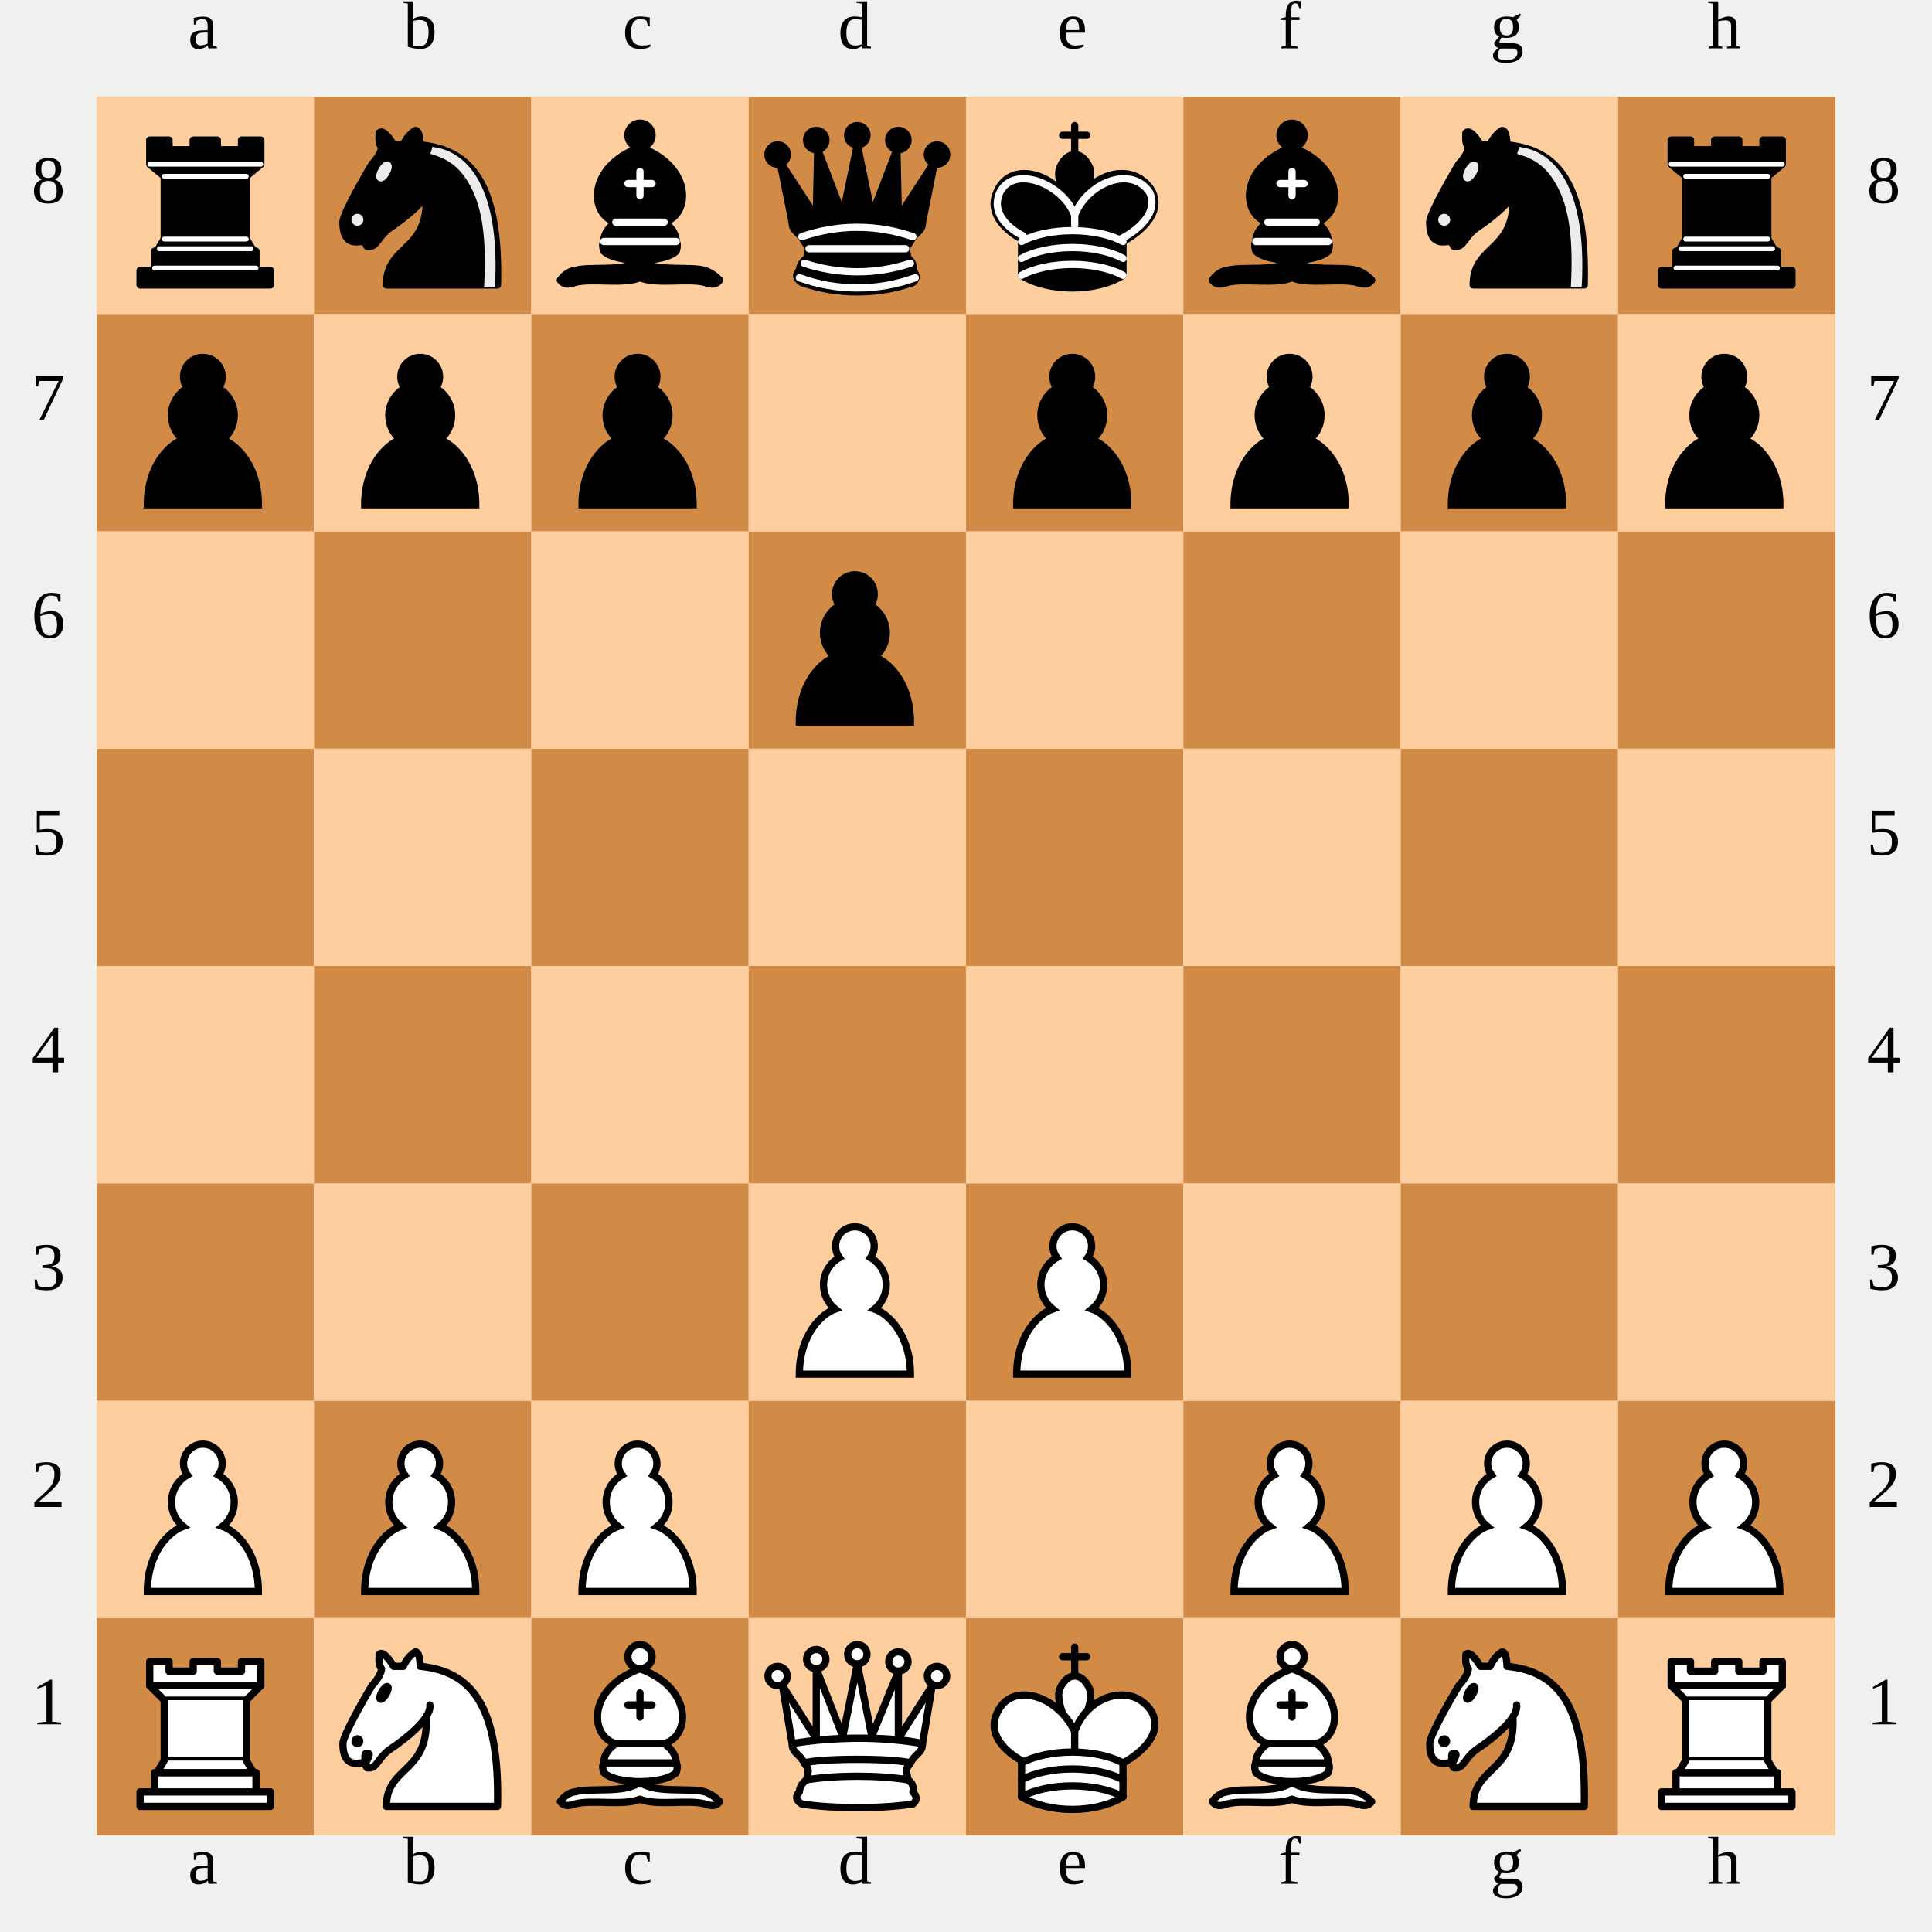
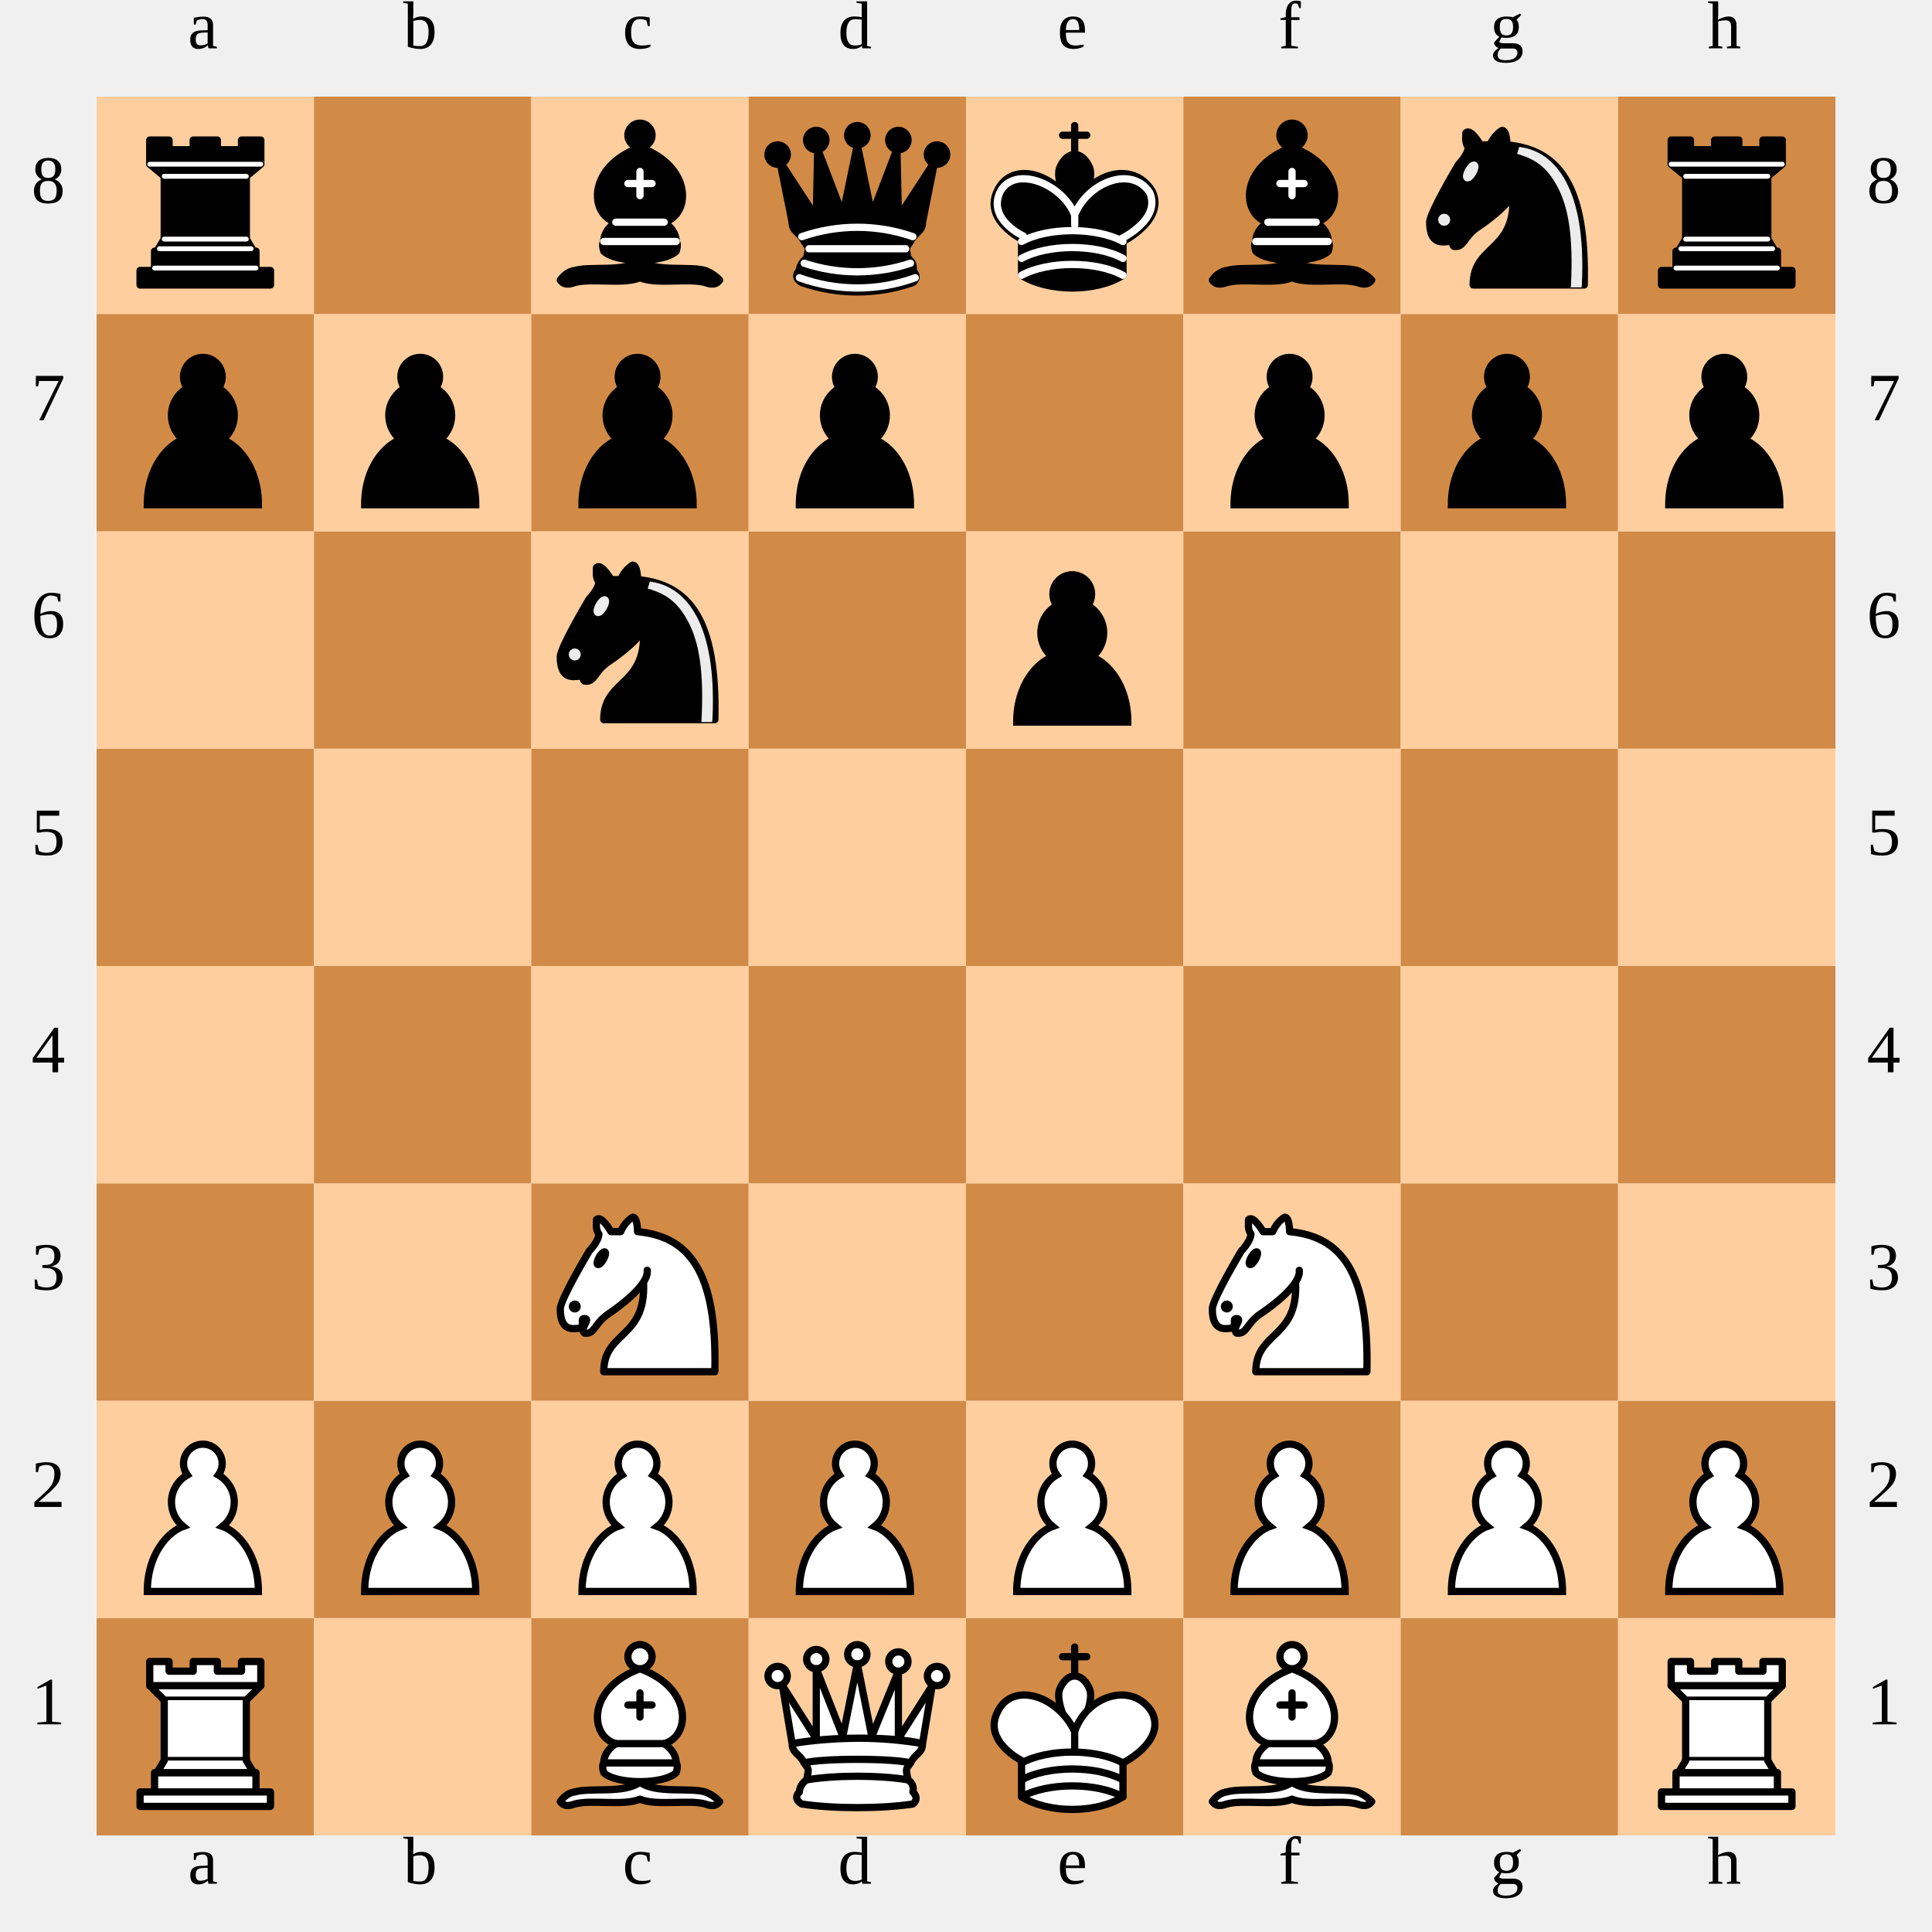
<svg xmlns="http://www.w3.org/2000/svg" xmlns:xlink="http://www.w3.org/1999/xlink" version="1.1" viewBox="0 0 400 400">
  <defs>
    <g class="white pawn" id="white-pawn">
      <path d="M22 9c-2.21 0-4 1.79-4 4 0 .89.29 1.71.78 2.38-1.95 1.12-3.28 3.21-3.28 5.62 0 2.03.94 3.84 2.41 5.03-3 1.06-7.41 5.55-7.41 13.47h23c0-7.92-4.41-12.41-7.41-13.47 1.47-1.19 2.41-3 2.41-5.03 0-2.41-1.33-4.5-3.28-5.62.49-.67.78-1.49.78-2.38 0-2.21-1.79-4-4-4z" fill="#fff" stroke="#000" stroke-linecap="round" stroke-width="1.5" />
    </g>
    <g class="white knight" fill="none" fill-rule="evenodd" id="white-knight" stroke="#000" stroke-linecap="round" stroke-linejoin="round" stroke-width="1.5">
      <path d="M 22,10 C 32.5,11 38.5,18 38,39 L 15,39 C 15,30 25,32.5 23,18" style="fill:#ffffff; stroke:#000000;" />
      <path d="M 24,18 C 24.38,20.91 18.45,25.37 16,27 C 13,29 13.18,31.34 11,31 C 9.958,30.06 12.41,27.96 11,28 C 10,28 11.19,29.23 10,30 C 9,30 5.997,31 6,26 C 6,24 12,14 12,14 C 12,14 13.89,12.1 14,10.5 C 13.27,9.506 13.5,8.5 13.5,7.5 C 14.5,6.5 16.5,10 16.5,10 L 18.5,10 C 18.5,10 19.28,8.008 21,7 C 22,7 22,10 22,10" style="fill:#ffffff; stroke:#000000;" />
      <path d="M 9.5 25.5 A 0.5 0.5 0 1 1 8.5,25.5 A 0.5 0.5 0 1 1 9.5 25.5 z" style="fill:#000000; stroke:#000000;" />
      <path d="M 15 15.5 A 0.5 1.5 0 1 1 14,15.5 A 0.5 1.5 0 1 1 15 15.5 z" style="fill:#000000; stroke:#000000;" transform="matrix(0.866,0.5,-0.5,0.866,9.693,-5.173)" />
    </g>
    <g class="white bishop" fill="none" fill-rule="evenodd" id="white-bishop" stroke="#000" stroke-linecap="round" stroke-linejoin="round" stroke-width="1.5">
      <g fill="#fff" stroke-linecap="butt">
        <path d="M9 36c3.39-.97 10.11.43 13.5-2 3.39 2.43 10.11 1.03 13.5 2 0 0 1.65.54 3 2-.68.97-1.65.99-3 .5-3.39-.97-10.11.46-13.5-1-3.39 1.46-10.11.03-13.5 1-1.354.49-2.323.47-3-.5 1.354-1.94 3-2 3-2zM15 32c2.5 2.5 12.5 2.5 15 0 .5-1.5 0-2 0-2 0-2.5-2.5-4-2.5-4 5.5-1.5 6-11.5-5-15.5-11 4-10.5 14-5 15.5 0 0-2.5 1.5-2.5 4 0 0-.5.5 0 2zM25 8a2.5 2.5 0 1 1-5 0 2.5 2.5 0 1 1 5 0z" />
      </g>
      <path d="M17.5 26h10M15 30h15m-7.5-14.5v5M20 18h5" stroke-linejoin="miter" />
    </g>
    <g class="white rook" fill="#fff" fill-rule="evenodd" id="white-rook" stroke="#000" stroke-linecap="round" stroke-linejoin="round" stroke-width="1.5">
      <path d="M9 39h27v-3H9v3zM12 36v-4h21v4H12zM11 14V9h4v2h5V9h5v2h5V9h4v5" stroke-linecap="butt" />
      <path d="M34 14l-3 3H14l-3-3" />
      <path d="M31 17v12.5H14V17" stroke-linecap="butt" stroke-linejoin="miter" />
      <path d="M31 29.5l1.5 2.5h-20l1.5-2.5" />
      <path d="M11 14h23" fill="none" stroke-linejoin="miter" />
    </g>
    <g class="white queen" fill="#fff" fill-rule="evenodd" id="white-queen" stroke="#000" stroke-linecap="round" stroke-linejoin="round" stroke-width="1.5">
      <path d="M8 12a2 2 0 1 1-4 0 2 2 0 1 1 4 0zM24.5 7.5a2 2 0 1 1-4 0 2 2 0 1 1 4 0zM41 12a2 2 0 1 1-4 0 2 2 0 1 1 4 0zM16 8.5a2 2 0 1 1-4 0 2 2 0 1 1 4 0zM33 9a2 2 0 1 1-4 0 2 2 0 1 1 4 0z" />
      <path d="M9 26c8.5-1.5 21-1.5 27 0l2-12-7 11V11l-5.5 13.5-3-15-3 15-5.5-14V25L7 14l2 12zM9 26c0 2 1.5 2 2.5 4 1 1.5 1 1 .5 3.5-1.5 1-1.5 2.5-1.5 2.5-1.5 1.5.5 2.5.5 2.5 6.5 1 16.5 1 23 0 0 0 1.5-1 0-2.5 0 0 .5-1.5-1-2.5-.5-2.5-.5-2 .5-3.5 1-2 2.5-2 2.5-4-8.5-1.5-18.5-1.5-27 0z" stroke-linecap="butt" />
      <path d="M11.5 30c3.5-1 18.5-1 22 0M12 33.5c6-1 15-1 21 0" fill="none" />
    </g>
    <g class="white king" fill="none" fill-rule="evenodd" id="white-king" stroke="#000" stroke-linecap="round" stroke-linejoin="round" stroke-width="1.5">
      <path d="M22.5 11.63V6M20 8h5" stroke-linejoin="miter" />
      <path d="M22.5 25s4.5-7.5 3-10.5c0 0-1-2.5-3-2.5s-3 2.5-3 2.5c-1.5 3 3 10.5 3 10.5" fill="#fff" stroke-linecap="butt" stroke-linejoin="miter" />
      <path d="M11.5 37c5.5 3.5 15.5 3.5 21 0v-7s9-4.5 6-10.5c-4-6.5-13.5-3.5-16 4V27v-3.5c-3.5-7.5-13-10.5-16-4-3 6 5 10 5 10V37z" fill="#fff" />
      <path d="M11.5 30c5.5-3 15.5-3 21 0m-21 3.5c5.5-3 15.5-3 21 0m-21 3.5c5.5-3 15.5-3 21 0" />
    </g>
    <g class="black pawn" id="black-pawn">
      <path d="M22 9c-2.21 0-4 1.79-4 4 0 .89.29 1.71.78 2.38-1.95 1.12-3.28 3.21-3.28 5.62 0 2.03.94 3.84 2.41 5.03-3 1.06-7.41 5.55-7.41 13.47h23c0-7.92-4.41-12.41-7.41-13.47 1.47-1.19 2.41-3 2.41-5.03 0-2.41-1.33-4.5-3.28-5.62.49-.67.78-1.49.78-2.38 0-2.21-1.79-4-4-4z" stroke="#000" stroke-linecap="round" stroke-width="1.5" />
    </g>
    <g class="black knight" fill="none" fill-rule="evenodd" id="black-knight" stroke="#000" stroke-linecap="round" stroke-linejoin="round" stroke-width="1.5">
      <path d="M 22,10 C 32.5,11 38.5,18 38,39 L 15,39 C 15,30 25,32.5 23,18" style="fill:#000000; stroke:#000000;" />
      <path d="M 24,18 C 24.38,20.91 18.45,25.37 16,27 C 13,29 13.18,31.34 11,31 C 9.958,30.06 12.41,27.96 11,28 C 10,28 11.19,29.23 10,30 C 9,30 5.997,31 6,26 C 6,24 12,14 12,14 C 12,14 13.89,12.1 14,10.5 C 13.27,9.506 13.5,8.5 13.5,7.5 C 14.5,6.5 16.5,10 16.5,10 L 18.5,10 C 18.5,10 19.28,8.008 21,7 C 22,7 22,10 22,10" style="fill:#000000; stroke:#000000;" />
      <path d="M 9.5 25.5 A 0.5 0.5 0 1 1 8.5,25.5 A 0.5 0.5 0 1 1 9.5 25.5 z" style="fill:#ececec; stroke:#ececec;" />
      <path d="M 15 15.5 A 0.5 1.5 0 1 1 14,15.5 A 0.5 1.5 0 1 1 15 15.5 z" style="fill:#ececec; stroke:#ececec;" transform="matrix(0.866,0.5,-0.5,0.866,9.693,-5.173)" />
      <path d="M 24.55,10.4 L 24.1,11.85 L 24.6,12 C 27.75,13 30.25,14.49 32.5,18.75 C 34.75,23.01 35.75,29.06 35.25,39 L 35.2,39.5 L 37.45,39.5 L 37.5,39 C 38,28.94 36.62,22.15 34.25,17.66 C 31.88,13.17 28.46,11.02 25.06,10.5 L 24.55,10.4 z " style="fill:#ececec; stroke:none;" />
    </g>
    <g class="black bishop" fill="none" fill-rule="evenodd" id="black-bishop" stroke="#000" stroke-linecap="round" stroke-linejoin="round" stroke-width="1.5">
      <path d="M9 36c3.39-.97 10.11.43 13.5-2 3.39 2.43 10.11 1.03 13.5 2 0 0 1.65.54 3 2-.68.97-1.65.99-3 .5-3.39-.97-10.11.46-13.5-1-3.39 1.46-10.11.03-13.5 1-1.354.49-2.323.47-3-.5 1.354-1.94 3-2 3-2zm6-4c2.5 2.5 12.5 2.5 15 0 .5-1.5 0-2 0-2 0-2.5-2.5-4-2.5-4 5.5-1.5 6-11.5-5-15.5-11 4-10.5 14-5 15.5 0 0-2.5 1.5-2.5 4 0 0-.5.5 0 2zM25 8a2.5 2.5 0 1 1-5 0 2.5 2.5 0 1 1 5 0z" fill="#000" stroke-linecap="butt" />
      <path d="M17.5 26h10M15 30h15m-7.5-14.5v5M20 18h5" stroke="#fff" stroke-linejoin="miter" />
    </g>
    <g class="black rook" fill="#000" fill-rule="evenodd" id="black-rook" stroke="#000" stroke-linecap="round" stroke-linejoin="round" stroke-width="1.5">
      <path d="M9 39h27v-3H9v3zM12.5 32l1.5-2.5h17l1.5 2.5h-20zM12 36v-4h21v4H12z" stroke-linecap="butt" />
      <path d="M14 29.5v-13h17v13H14z" stroke-linecap="butt" stroke-linejoin="miter" />
      <path d="M14 16.5L11 14h23l-3 2.5H14zM11 14V9h4v2h5V9h5v2h5V9h4v5H11z" stroke-linecap="butt" />
      <path d="M12 35.5h21M13 31.5h19M14 29.5h17M14 16.5h17M11 14h23" fill="none" stroke="#fff" stroke-linejoin="miter" stroke-width="1" />
    </g>
    <g class="black queen" fill="#000" fill-rule="evenodd" id="black-queen" stroke="#000" stroke-linecap="round" stroke-linejoin="round" stroke-width="1.5">
      <g fill="#000" stroke="none">
        <circle cx="6" cy="12" r="2.75" />
        <circle cx="14" cy="9" r="2.75" />
        <circle cx="22.5" cy="8" r="2.75" />
        <circle cx="31" cy="9" r="2.75" />
        <circle cx="39" cy="12" r="2.75" />
      </g>
      <path d="M9 26c8.5-1.5 21-1.5 27 0l2.5-12.5L31 25l-.3-14.1-5.2 13.6-3-14.5-3 14.5-5.2-13.6L14 25 6.5 13.5 9 26zM9 26c0 2 1.5 2 2.5 4 1 1.5 1 1 .5 3.5-1.5 1-1.5 2.5-1.5 2.5-1.5 1.5.5 2.5.5 2.5 6.5 1 16.5 1 23 0 0 0 1.5-1 0-2.5 0 0 .5-1.5-1-2.5-.5-2.5-.5-2 .5-3.5 1-2 2.5-2 2.5-4-8.5-1.5-18.5-1.5-27 0z" stroke-linecap="butt" />
      <path d="M11 38.5a35 35 1 0 0 23 0" fill="none" stroke-linecap="butt" />
      <path d="M11 29a35 35 1 0 1 23 0M12.5 31.5h20M11.5 34.5a35 35 1 0 0 22 0M10.5 37.5a35 35 1 0 0 24 0" fill="none" stroke="#fff" />
    </g>
    <g class="black king" fill="none" fill-rule="evenodd" id="black-king" stroke="#000" stroke-linecap="round" stroke-linejoin="round" stroke-width="1.5">
      <path d="M22.5 11.63V6" stroke-linejoin="miter" />
      <path d="M22.5 25s4.5-7.5 3-10.5c0 0-1-2.5-3-2.5s-3 2.5-3 2.5c-1.5 3 3 10.5 3 10.5" fill="#000" stroke-linecap="butt" stroke-linejoin="miter" />
      <path d="M11.5 37c5.5 3.5 15.5 3.5 21 0v-7s9-4.5 6-10.5c-4-6.5-13.5-3.5-16 4V27v-3.5c-3.5-7.5-13-10.5-16-4-3 6 5 10 5 10V37z" fill="#000" />
      <path d="M20 8h5" stroke-linejoin="miter" />
      <path d="M32 29.5s8.5-4 6.03-9.65C34.15 14 25 18 22.5 24.5l.01 2.1-.01-2.1C20 18 9.906 14 6.997 19.85c-2.497 5.65 4.853 9 4.853 9M11.5 30c5.5-3 15.5-3 21 0m-21 3.5c5.5-3 15.5-3 21 0m-21 3.5c5.5-3 15.5-3 21 0" stroke="#fff" />
    </g>
  </defs>
  <rect class="square dark a1" fill="#d18b47" height="45" stroke="none" width="45" x="20" y="335" />
  <use transform="translate(20, 335)" xlink:href="#white-rook" />
  <rect class="square light b1" fill="#ffce9e" height="45" stroke="none" width="45" x="65" y="335" />
-   <use transform="translate(65, 335)" xlink:href="#white-knight" />
  <rect class="square dark c1" fill="#d18b47" height="45" stroke="none" width="45" x="110" y="335" />
  <use transform="translate(110, 335)" xlink:href="#white-bishop" />
  <rect class="square light d1" fill="#ffce9e" height="45" stroke="none" width="45" x="155" y="335" />
  <use transform="translate(155, 335)" xlink:href="#white-queen" />
  <rect class="square dark e1" fill="#d18b47" height="45" stroke="none" width="45" x="200" y="335" />
  <use transform="translate(200, 335)" xlink:href="#white-king" />
  <rect class="square light f1" fill="#ffce9e" height="45" stroke="none" width="45" x="245" y="335" />
  <use transform="translate(245, 335)" xlink:href="#white-bishop" />
  <rect class="square dark g1" fill="#d18b47" height="45" stroke="none" width="45" x="290" y="335" />
-   <use transform="translate(290, 335)" xlink:href="#white-knight" />
  <rect class="square light h1" fill="#ffce9e" height="45" stroke="none" width="45" x="335" y="335" />
  <use transform="translate(335, 335)" xlink:href="#white-rook" />
  <rect class="square light a2" fill="#ffce9e" height="45" stroke="none" width="45" x="20" y="290" />
  <use transform="translate(20, 290)" xlink:href="#white-pawn" />
  <rect class="square dark b2" fill="#d18b47" height="45" stroke="none" width="45" x="65" y="290" />
  <use transform="translate(65, 290)" xlink:href="#white-pawn" />
  <rect class="square light c2" fill="#ffce9e" height="45" stroke="none" width="45" x="110" y="290" />
  <use transform="translate(110, 290)" xlink:href="#white-pawn" />
  <rect class="square dark d2" fill="#d18b47" height="45" stroke="none" width="45" x="155" y="290" />
+   <use transform="translate(155, 290)" xlink:href="#white-pawn" />
  <rect class="square light e2" fill="#ffce9e" height="45" stroke="none" width="45" x="200" y="290" />
+   <use transform="translate(200, 290)" xlink:href="#white-pawn" />
  <rect class="square dark f2" fill="#d18b47" height="45" stroke="none" width="45" x="245" y="290" />
  <use transform="translate(245, 290)" xlink:href="#white-pawn" />
  <rect class="square light g2" fill="#ffce9e" height="45" stroke="none" width="45" x="290" y="290" />
  <use transform="translate(290, 290)" xlink:href="#white-pawn" />
  <rect class="square dark h2" fill="#d18b47" height="45" stroke="none" width="45" x="335" y="290" />
  <use transform="translate(335, 290)" xlink:href="#white-pawn" />
  <rect class="square dark a3" fill="#d18b47" height="45" stroke="none" width="45" x="20" y="245" />
  <rect class="square light b3" fill="#ffce9e" height="45" stroke="none" width="45" x="65" y="245" />
  <rect class="square dark c3" fill="#d18b47" height="45" stroke="none" width="45" x="110" y="245" />
+   <use transform="translate(110, 245)" xlink:href="#white-knight" />
  <rect class="square light d3" fill="#ffce9e" height="45" stroke="none" width="45" x="155" y="245" />
-   <use transform="translate(155, 245)" xlink:href="#white-pawn" />
  <rect class="square dark e3" fill="#d18b47" height="45" stroke="none" width="45" x="200" y="245" />
-   <use transform="translate(200, 245)" xlink:href="#white-pawn" />
  <rect class="square light f3" fill="#ffce9e" height="45" stroke="none" width="45" x="245" y="245" />
+   <use transform="translate(245, 245)" xlink:href="#white-knight" />
  <rect class="square dark g3" fill="#d18b47" height="45" stroke="none" width="45" x="290" y="245" />
  <rect class="square light h3" fill="#ffce9e" height="45" stroke="none" width="45" x="335" y="245" />
  <rect class="square light a4" fill="#ffce9e" height="45" stroke="none" width="45" x="20" y="200" />
  <rect class="square dark b4" fill="#d18b47" height="45" stroke="none" width="45" x="65" y="200" />
  <rect class="square light c4" fill="#ffce9e" height="45" stroke="none" width="45" x="110" y="200" />
  <rect class="square dark d4" fill="#d18b47" height="45" stroke="none" width="45" x="155" y="200" />
  <rect class="square light e4" fill="#ffce9e" height="45" stroke="none" width="45" x="200" y="200" />
  <rect class="square dark f4" fill="#d18b47" height="45" stroke="none" width="45" x="245" y="200" />
  <rect class="square light g4" fill="#ffce9e" height="45" stroke="none" width="45" x="290" y="200" />
  <rect class="square dark h4" fill="#d18b47" height="45" stroke="none" width="45" x="335" y="200" />
  <rect class="square dark a5" fill="#d18b47" height="45" stroke="none" width="45" x="20" y="155" />
  <rect class="square light b5" fill="#ffce9e" height="45" stroke="none" width="45" x="65" y="155" />
  <rect class="square dark c5" fill="#d18b47" height="45" stroke="none" width="45" x="110" y="155" />
  <rect class="square light d5" fill="#ffce9e" height="45" stroke="none" width="45" x="155" y="155" />
  <rect class="square dark e5" fill="#d18b47" height="45" stroke="none" width="45" x="200" y="155" />
  <rect class="square light f5" fill="#ffce9e" height="45" stroke="none" width="45" x="245" y="155" />
  <rect class="square dark g5" fill="#d18b47" height="45" stroke="none" width="45" x="290" y="155" />
  <rect class="square light h5" fill="#ffce9e" height="45" stroke="none" width="45" x="335" y="155" />
  <rect class="square light a6" fill="#ffce9e" height="45" stroke="none" width="45" x="20" y="110" />
  <rect class="square dark b6" fill="#d18b47" height="45" stroke="none" width="45" x="65" y="110" />
  <rect class="square light c6" fill="#ffce9e" height="45" stroke="none" width="45" x="110" y="110" />
+   <use transform="translate(110, 110)" xlink:href="#black-knight" />
  <rect class="square dark d6" fill="#d18b47" height="45" stroke="none" width="45" x="155" y="110" />
-   <use transform="translate(155, 110)" xlink:href="#black-pawn" />
  <rect class="square light e6" fill="#ffce9e" height="45" stroke="none" width="45" x="200" y="110" />
+   <use transform="translate(200, 110)" xlink:href="#black-pawn" />
  <rect class="square dark f6" fill="#d18b47" height="45" stroke="none" width="45" x="245" y="110" />
  <rect class="square light g6" fill="#ffce9e" height="45" stroke="none" width="45" x="290" y="110" />
  <rect class="square dark h6" fill="#d18b47" height="45" stroke="none" width="45" x="335" y="110" />
  <rect class="square dark a7" fill="#d18b47" height="45" stroke="none" width="45" x="20" y="65" />
  <use transform="translate(20, 65)" xlink:href="#black-pawn" />
  <rect class="square light b7" fill="#ffce9e" height="45" stroke="none" width="45" x="65" y="65" />
  <use transform="translate(65, 65)" xlink:href="#black-pawn" />
  <rect class="square dark c7" fill="#d18b47" height="45" stroke="none" width="45" x="110" y="65" />
  <use transform="translate(110, 65)" xlink:href="#black-pawn" />
  <rect class="square light d7" fill="#ffce9e" height="45" stroke="none" width="45" x="155" y="65" />
+   <use transform="translate(155, 65)" xlink:href="#black-pawn" />
  <rect class="square dark e7" fill="#d18b47" height="45" stroke="none" width="45" x="200" y="65" />
-   <use transform="translate(200, 65)" xlink:href="#black-pawn" />
  <rect class="square light f7" fill="#ffce9e" height="45" stroke="none" width="45" x="245" y="65" />
  <use transform="translate(245, 65)" xlink:href="#black-pawn" />
  <rect class="square dark g7" fill="#d18b47" height="45" stroke="none" width="45" x="290" y="65" />
  <use transform="translate(290, 65)" xlink:href="#black-pawn" />
  <rect class="square light h7" fill="#ffce9e" height="45" stroke="none" width="45" x="335" y="65" />
  <use transform="translate(335, 65)" xlink:href="#black-pawn" />
  <rect class="square light a8" fill="#ffce9e" height="45" stroke="none" width="45" x="20" y="20" />
  <use transform="translate(20, 20)" xlink:href="#black-rook" />
  <rect class="square dark b8" fill="#d18b47" height="45" stroke="none" width="45" x="65" y="20" />
-   <use transform="translate(65, 20)" xlink:href="#black-knight" />
  <rect class="square light c8" fill="#ffce9e" height="45" stroke="none" width="45" x="110" y="20" />
  <use transform="translate(110, 20)" xlink:href="#black-bishop" />
  <rect class="square dark d8" fill="#d18b47" height="45" stroke="none" width="45" x="155" y="20" />
  <use transform="translate(155, 20)" xlink:href="#black-queen" />
  <rect class="square light e8" fill="#ffce9e" height="45" stroke="none" width="45" x="200" y="20" />
  <use transform="translate(200, 20)" xlink:href="#black-king" />
  <rect class="square dark f8" fill="#d18b47" height="45" stroke="none" width="45" x="245" y="20" />
  <use transform="translate(245, 20)" xlink:href="#black-bishop" />
  <rect class="square light g8" fill="#ffce9e" height="45" stroke="none" width="45" x="290" y="20" />
  <use transform="translate(290, 20)" xlink:href="#black-knight" />
  <rect class="square dark h8" fill="#d18b47" height="45" stroke="none" width="45" x="335" y="20" />
  <use transform="translate(335, 20)" xlink:href="#black-rook" />
  <text alignment-baseline="middle" font-size="14" text-anchor="middle" x="42" y="10">a</text>
  <text alignment-baseline="middle" font-size="14" text-anchor="middle" x="42" y="390">a</text>
  <text alignment-baseline="middle" font-size="14" text-anchor="middle" x="87" y="10">b</text>
  <text alignment-baseline="middle" font-size="14" text-anchor="middle" x="87" y="390">b</text>
  <text alignment-baseline="middle" font-size="14" text-anchor="middle" x="132" y="10">c</text>
  <text alignment-baseline="middle" font-size="14" text-anchor="middle" x="132" y="390">c</text>
  <text alignment-baseline="middle" font-size="14" text-anchor="middle" x="177" y="10">d</text>
  <text alignment-baseline="middle" font-size="14" text-anchor="middle" x="177" y="390">d</text>
  <text alignment-baseline="middle" font-size="14" text-anchor="middle" x="222" y="10">e</text>
  <text alignment-baseline="middle" font-size="14" text-anchor="middle" x="222" y="390">e</text>
  <text alignment-baseline="middle" font-size="14" text-anchor="middle" x="267" y="10">f</text>
  <text alignment-baseline="middle" font-size="14" text-anchor="middle" x="267" y="390">f</text>
  <text alignment-baseline="middle" font-size="14" text-anchor="middle" x="312" y="10">g</text>
  <text alignment-baseline="middle" font-size="14" text-anchor="middle" x="312" y="390">g</text>
  <text alignment-baseline="middle" font-size="14" text-anchor="middle" x="357" y="10">h</text>
  <text alignment-baseline="middle" font-size="14" text-anchor="middle" x="357" y="390">h</text>
  <text alignment-baseline="middle" font-size="14" text-anchor="middle" x="10" y="357">1</text>
  <text alignment-baseline="middle" font-size="14" text-anchor="middle" x="390" y="357">1</text>
  <text alignment-baseline="middle" font-size="14" text-anchor="middle" x="10" y="312">2</text>
  <text alignment-baseline="middle" font-size="14" text-anchor="middle" x="390" y="312">2</text>
  <text alignment-baseline="middle" font-size="14" text-anchor="middle" x="10" y="267">3</text>
  <text alignment-baseline="middle" font-size="14" text-anchor="middle" x="390" y="267">3</text>
  <text alignment-baseline="middle" font-size="14" text-anchor="middle" x="10" y="222">4</text>
  <text alignment-baseline="middle" font-size="14" text-anchor="middle" x="390" y="222">4</text>
  <text alignment-baseline="middle" font-size="14" text-anchor="middle" x="10" y="177">5</text>
  <text alignment-baseline="middle" font-size="14" text-anchor="middle" x="390" y="177">5</text>
  <text alignment-baseline="middle" font-size="14" text-anchor="middle" x="10" y="132">6</text>
  <text alignment-baseline="middle" font-size="14" text-anchor="middle" x="390" y="132">6</text>
  <text alignment-baseline="middle" font-size="14" text-anchor="middle" x="10" y="87">7</text>
  <text alignment-baseline="middle" font-size="14" text-anchor="middle" x="390" y="87">7</text>
  <text alignment-baseline="middle" font-size="14" text-anchor="middle" x="10" y="42">8</text>
  <text alignment-baseline="middle" font-size="14" text-anchor="middle" x="390" y="42">8</text>
</svg>
